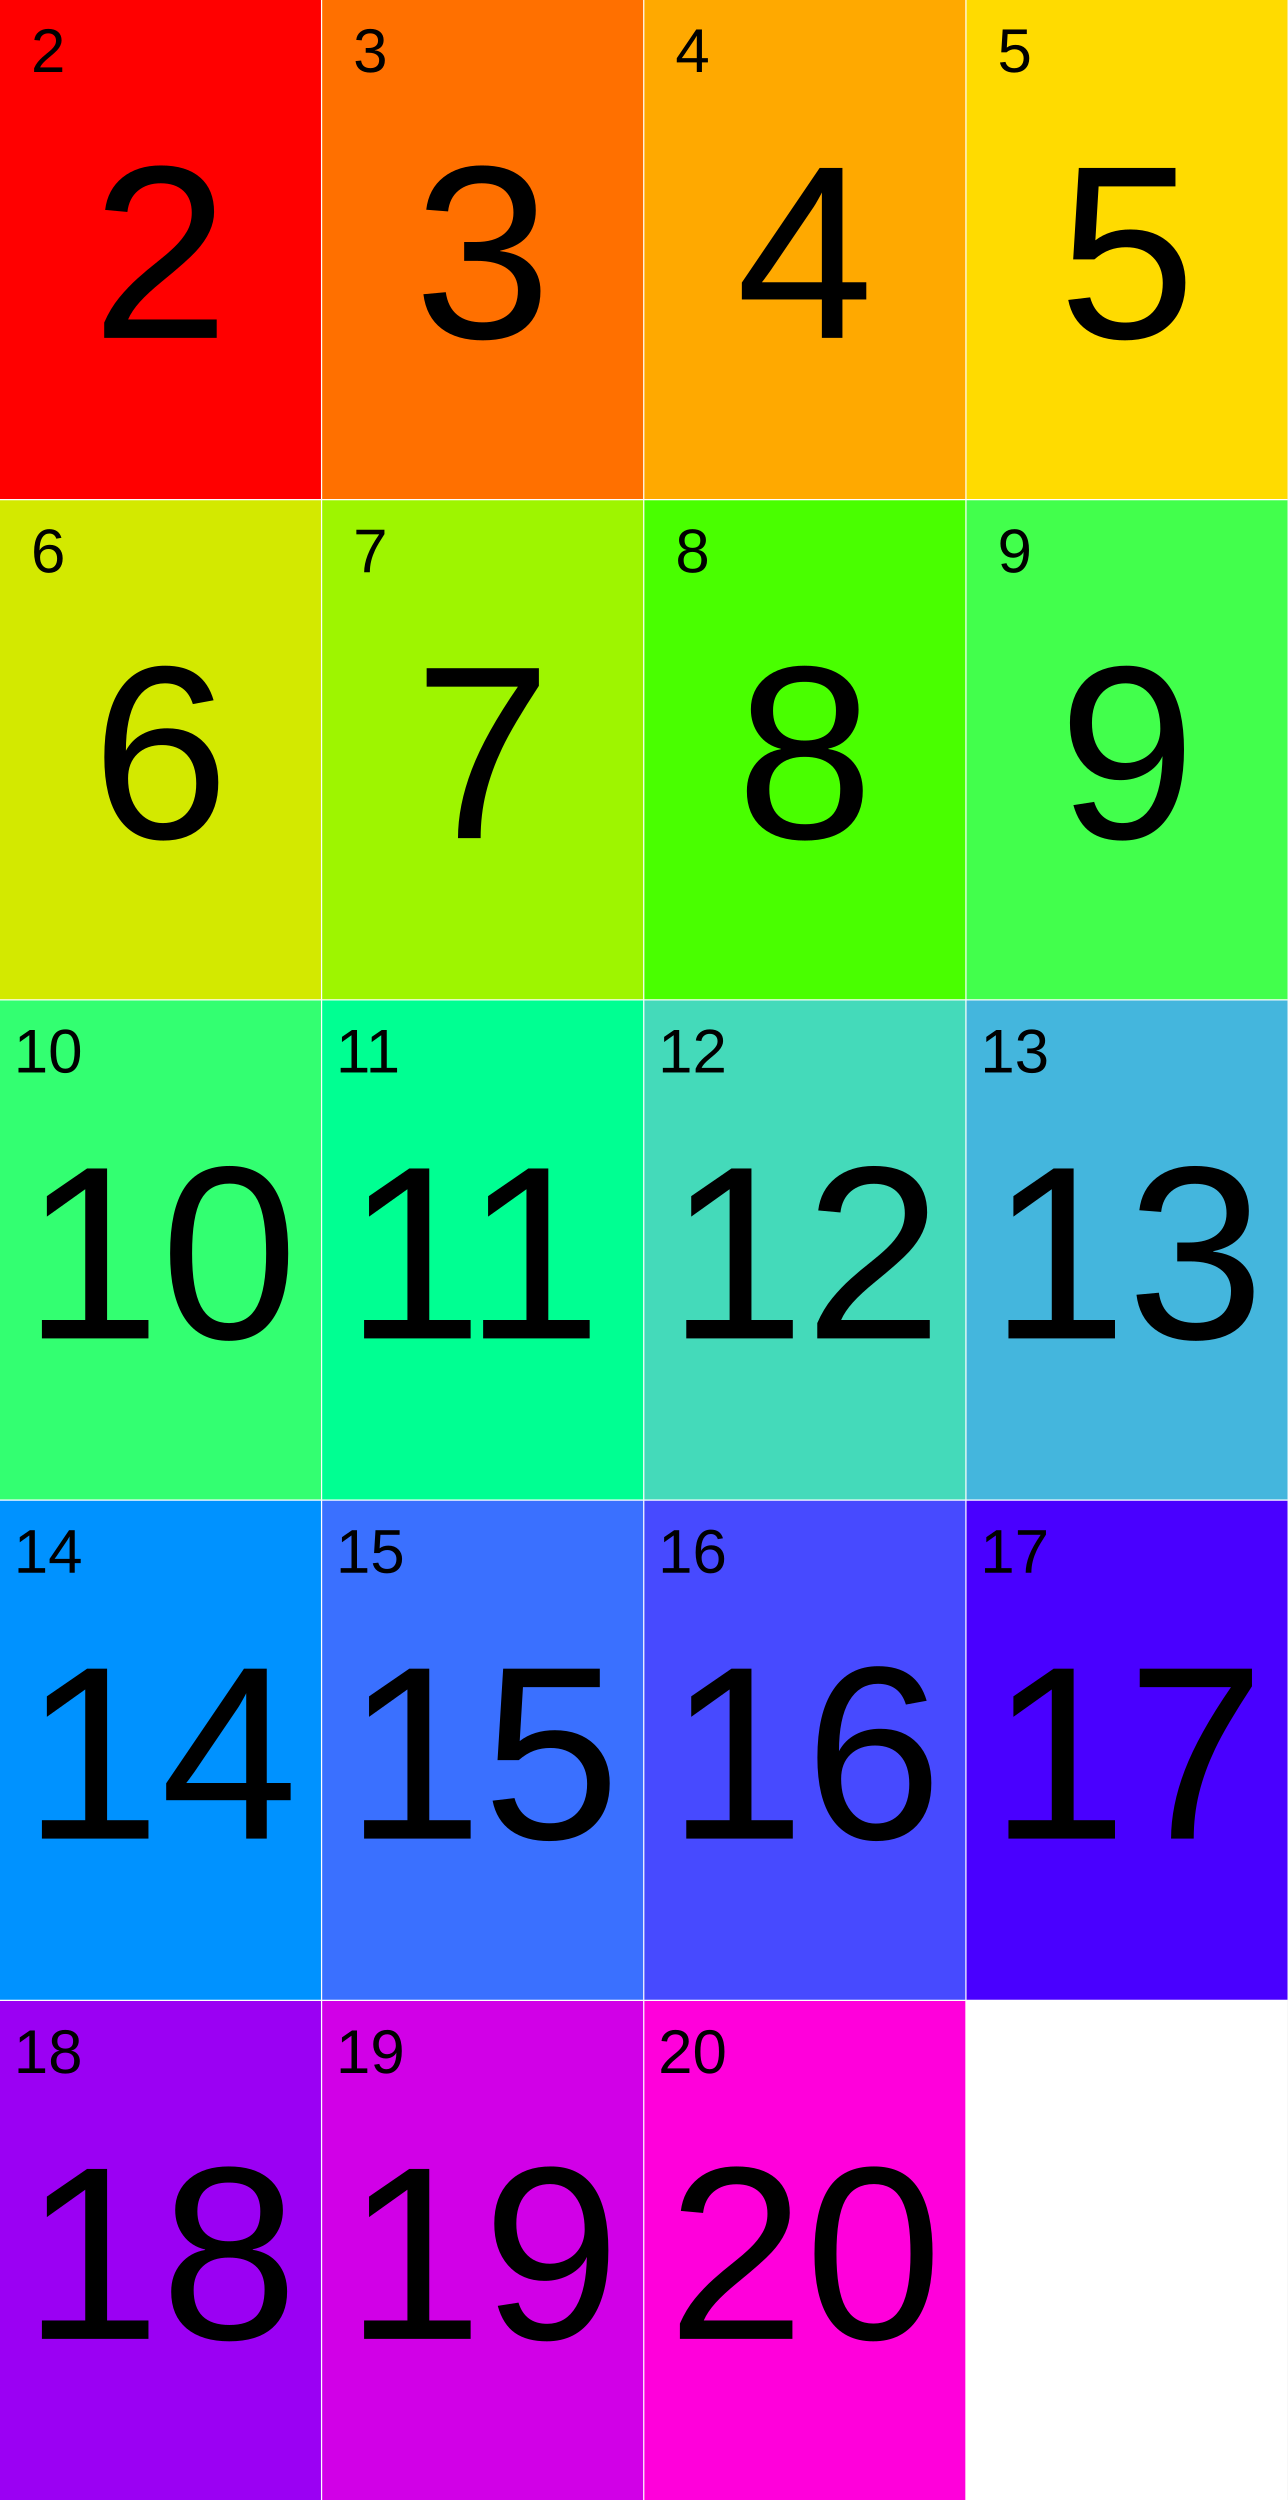
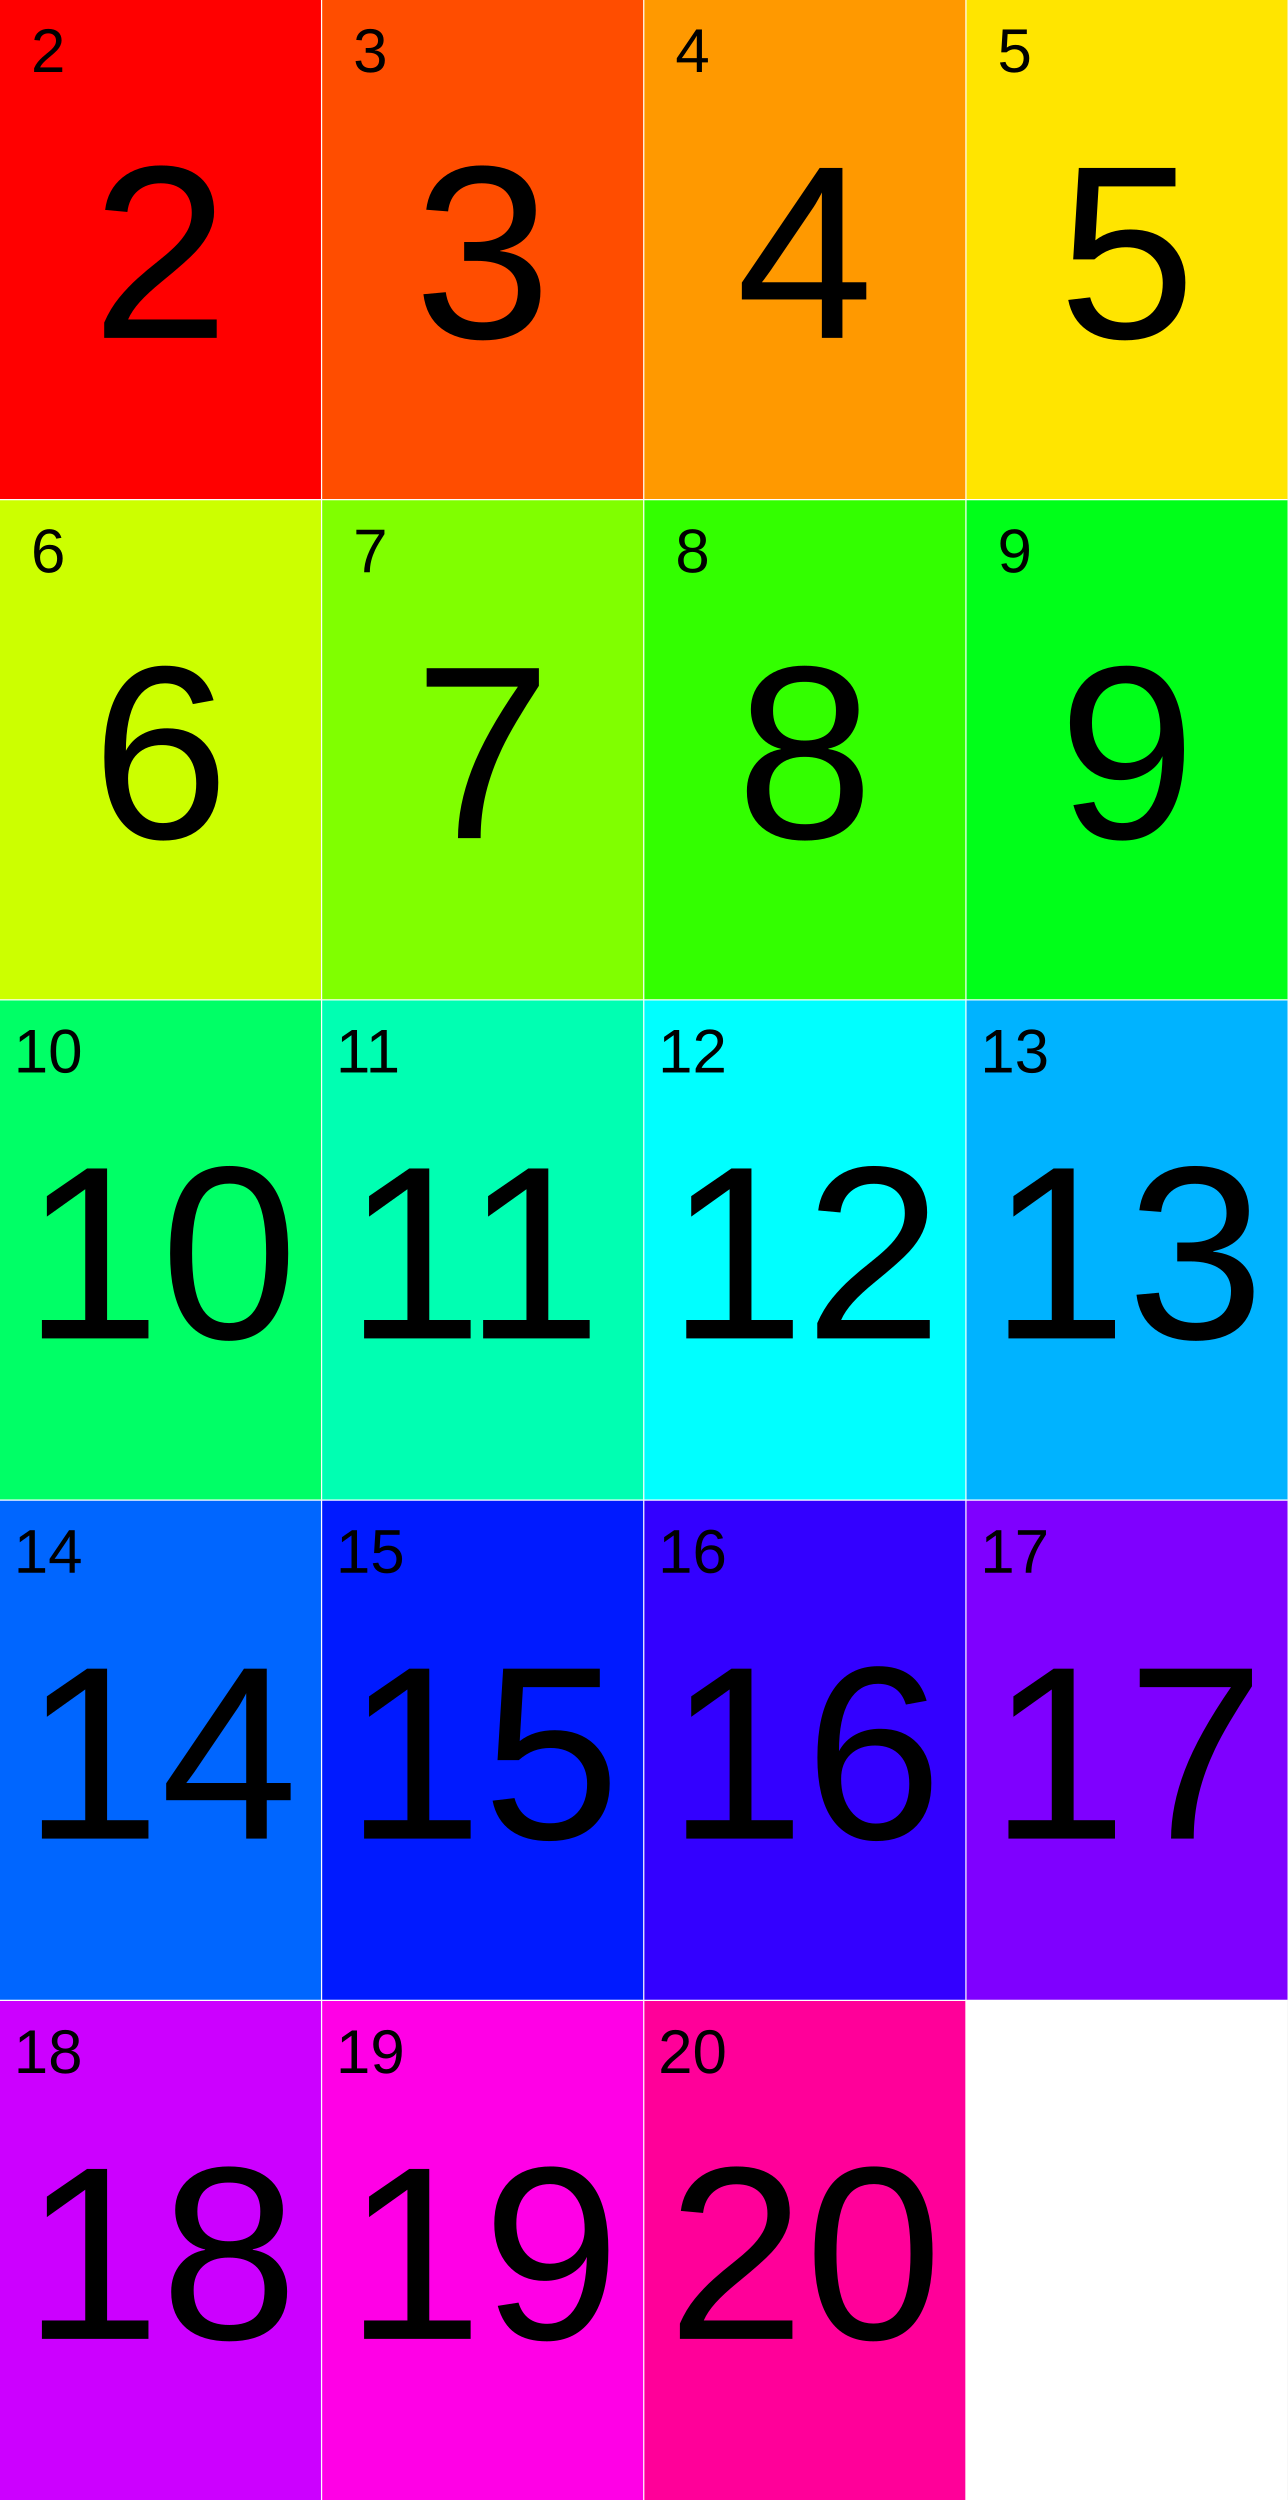
<svg xmlns="http://www.w3.org/2000/svg" viewBox="0 0 296.64 576.00">
  <defs>
    <style type="text/css">
    line, polyline, polygon, path, rect, circle {
      fill: none;
      stroke: #000000;
      stroke-linecap: round;
      stroke-linejoin: round;
      stroke-miterlimit: 10.00;
    }
  </style>
  </defs>
  <rect width="100%" height="100%" style="stroke: none; fill: #FFFFFF;" />
  <defs>
    <clipPath id="cpMC4wMHw3My45NXwxMTQuOTd8MC4wMA==">
      <rect x="0.00" y="0.00" width="73.95" height="114.97" />
    </clipPath>
  </defs>
  <rect x="0.00" y="0" width="73.95" height="114.97" style="stroke-width: 1.07; stroke: none; stroke-linecap: square; stroke-linejoin: miter; fill: #FF0000;" clip-path="url(#cpMC4wMHw3My45NXwxMTQuOTd8MC4wMA==)" />
  <g clip-path="url(#cpMC4wMHw3My45NXwxMTQuOTd8MC4wMA==)">
    <text x="7.14" y="16.59" style="font-size: 14.23px; font-family: Arial;" textLength="7.91px" lengthAdjust="spacingAndGlyphs">2</text>
  </g>
  <g clip-path="url(#cpMC4wMHw3My45NXwxMTQuOTd8MC4wMA==)">
    <text x="21.15" y="77.85" style="font-size: 56.91px; font-family: Arial;" textLength="31.65px" lengthAdjust="spacingAndGlyphs">2</text>
  </g>
  <defs>
    <clipPath id="cpMC4wMHwyOTYuNjR8NTc2LjAwfDAuMDA=">
      <rect x="0.00" y="0.00" width="296.64" height="576.00" />
    </clipPath>
  </defs>
  <defs>
    <clipPath id="cpMC4wMHw3My45NXwyMzAuMjN8MTE1LjI2">
      <rect x="0.00" y="115.26" width="73.95" height="114.97" />
    </clipPath>
  </defs>
-   <rect x="0.00" y="115.26" width="73.95" height="114.97" style="stroke-width: 1.07; stroke: none; stroke-linecap: square; stroke-linejoin: miter; fill: #D3E900;" clip-path="url(#cpMC4wMHw3My45NXwyMzAuMjN8MTE1LjI2)" />
+   <rect x="0.00" y="115.26" width="73.95" height="114.97" style="stroke-width: 1.07; stroke: none; stroke-linecap: square; stroke-linejoin: miter; fill: #CCFF00;" clip-path="url(#cpMC4wMHw3My45NXwyMzAuMjN8MTE1LjI2)" />
  <g clip-path="url(#cpMC4wMHw3My45NXwyMzAuMjN8MTE1LjI2)">
    <text x="7.14" y="131.85" style="font-size: 14.23px; font-family: Arial;" textLength="7.91px" lengthAdjust="spacingAndGlyphs">6</text>
  </g>
  <g clip-path="url(#cpMC4wMHw3My45NXwyMzAuMjN8MTE1LjI2)">
    <text x="21.15" y="193.11" style="font-size: 56.91px; font-family: Arial;" textLength="31.65px" lengthAdjust="spacingAndGlyphs">6</text>
  </g>
  <defs>
    <clipPath id="cpMC4wMHwyOTYuNjR8NTc2LjAwfDAuMDA=">
      <rect x="0.00" y="0.00" width="296.64" height="576.00" />
    </clipPath>
  </defs>
  <defs>
    <clipPath id="cpMC4wMHw3My45NXwzNDUuNDl8MjMwLjUx">
      <rect x="0.00" y="230.51" width="73.95" height="114.97" />
    </clipPath>
  </defs>
-   <rect x="0.00" y="230.51" width="73.95" height="114.97" style="stroke-width: 1.07; stroke: none; stroke-linecap: square; stroke-linejoin: miter; fill: #33FF71;" clip-path="url(#cpMC4wMHw3My45NXwzNDUuNDl8MjMwLjUx)" />
+   <rect x="0.00" y="230.51" width="73.95" height="114.97" style="stroke-width: 1.07; stroke: none; stroke-linecap: square; stroke-linejoin: miter; fill: #00FF66;" clip-path="url(#cpMC4wMHw3My45NXwzNDUuNDl8MjMwLjUx)" />
  <g clip-path="url(#cpMC4wMHw3My45NXwzNDUuNDl8MjMwLjUx)">
    <text x="3.18" y="247.10" style="font-size: 14.23px; font-family: Arial;" textLength="15.82px" lengthAdjust="spacingAndGlyphs">10</text>
  </g>
  <g clip-path="url(#cpMC4wMHw3My45NXwzNDUuNDl8MjMwLjUx)">
    <text x="5.33" y="308.37" style="font-size: 56.91px; font-family: Arial;" textLength="63.30px" lengthAdjust="spacingAndGlyphs">10</text>
  </g>
  <defs>
    <clipPath id="cpMC4wMHwyOTYuNjR8NTc2LjAwfDAuMDA=">
      <rect x="0.00" y="0.00" width="296.64" height="576.00" />
    </clipPath>
  </defs>
  <defs>
    <clipPath id="cpMC4wMHw3My45NXw0NjAuNzR8MzQ1Ljc3">
      <rect x="0.00" y="345.77" width="73.95" height="114.97" />
    </clipPath>
  </defs>
-   <rect x="0.00" y="345.77" width="73.95" height="114.97" style="stroke-width: 1.07; stroke: none; stroke-linecap: square; stroke-linejoin: miter; fill: #0092FF;" clip-path="url(#cpMC4wMHw3My45NXw0NjAuNzR8MzQ1Ljc3)" />
+   <rect x="0.00" y="345.77" width="73.95" height="114.97" style="stroke-width: 1.07; stroke: none; stroke-linecap: square; stroke-linejoin: miter; fill: #0066FF;" clip-path="url(#cpMC4wMHw3My45NXw0NjAuNzR8MzQ1Ljc3)" />
  <g clip-path="url(#cpMC4wMHw3My45NXw0NjAuNzR8MzQ1Ljc3)">
    <text x="3.18" y="362.36" style="font-size: 14.23px; font-family: Arial;" textLength="15.82px" lengthAdjust="spacingAndGlyphs">14</text>
  </g>
  <g clip-path="url(#cpMC4wMHw3My45NXw0NjAuNzR8MzQ1Ljc3)">
    <text x="5.33" y="423.62" style="font-size: 56.91px; font-family: Arial;" textLength="63.30px" lengthAdjust="spacingAndGlyphs">14</text>
  </g>
  <defs>
    <clipPath id="cpMC4wMHwyOTYuNjR8NTc2LjAwfDAuMDA=">
      <rect x="0.00" y="0.00" width="296.64" height="576.00" />
    </clipPath>
  </defs>
  <defs>
    <clipPath id="cpMC4wMHw3My45NXw1NzYuMDB8NDYxLjAz">
      <rect x="0.00" y="461.03" width="73.95" height="114.97" />
    </clipPath>
  </defs>
-   <rect x="0.00" y="461.03" width="73.95" height="114.97" style="stroke-width: 1.07; stroke: none; stroke-linecap: square; stroke-linejoin: miter; fill: #9B00F3;" clip-path="url(#cpMC4wMHw3My45NXw1NzYuMDB8NDYxLjAz)" />
+   <rect x="0.00" y="461.03" width="73.95" height="114.97" style="stroke-width: 1.07; stroke: none; stroke-linecap: square; stroke-linejoin: miter; fill: #CC00FF;" clip-path="url(#cpMC4wMHw3My45NXw1NzYuMDB8NDYxLjAz)" />
  <g clip-path="url(#cpMC4wMHw3My45NXw1NzYuMDB8NDYxLjAz)">
    <text x="3.18" y="477.62" style="font-size: 14.23px; font-family: Arial;" textLength="15.82px" lengthAdjust="spacingAndGlyphs">18</text>
  </g>
  <g clip-path="url(#cpMC4wMHw3My45NXw1NzYuMDB8NDYxLjAz)">
    <text x="5.33" y="538.88" style="font-size: 56.91px; font-family: Arial;" textLength="63.30px" lengthAdjust="spacingAndGlyphs">18</text>
  </g>
  <defs>
    <clipPath id="cpMC4wMHwyOTYuNjR8NTc2LjAwfDAuMDA=">
      <rect x="0.00" y="0.00" width="296.64" height="576.00" />
    </clipPath>
  </defs>
  <defs>
    <clipPath id="cpNzQuMjN8MTQ4LjE4fDExNC45N3wwLjAw">
      <rect x="74.23" y="0.00" width="73.95" height="114.97" />
    </clipPath>
  </defs>
-   <rect x="74.23" y="0" width="73.95" height="114.97" style="stroke-width: 1.07; stroke: none; stroke-linecap: square; stroke-linejoin: miter; fill: #FF7000;" clip-path="url(#cpNzQuMjN8MTQ4LjE4fDExNC45N3wwLjAw)" />
+   <rect x="74.23" y="0" width="73.95" height="114.97" style="stroke-width: 1.07; stroke: none; stroke-linecap: square; stroke-linejoin: miter; fill: #FF4D00;" clip-path="url(#cpNzQuMjN8MTQ4LjE4fDExNC45N3wwLjAw)" />
  <g clip-path="url(#cpNzQuMjN8MTQ4LjE4fDExNC45N3wwLjAw)">
    <text x="81.37" y="16.59" style="font-size: 14.23px; font-family: Arial;" textLength="7.91px" lengthAdjust="spacingAndGlyphs">3</text>
  </g>
  <g clip-path="url(#cpNzQuMjN8MTQ4LjE4fDExNC45N3wwLjAw)">
    <text x="95.38" y="77.85" style="font-size: 56.91px; font-family: Arial;" textLength="31.65px" lengthAdjust="spacingAndGlyphs">3</text>
  </g>
  <defs>
    <clipPath id="cpMC4wMHwyOTYuNjR8NTc2LjAwfDAuMDA=">
      <rect x="0.00" y="0.00" width="296.64" height="576.00" />
    </clipPath>
  </defs>
  <defs>
    <clipPath id="cpNzQuMjN8MTQ4LjE4fDIzMC4yM3wxMTUuMjY=">
      <rect x="74.23" y="115.26" width="73.95" height="114.97" />
    </clipPath>
  </defs>
-   <rect x="74.23" y="115.26" width="73.95" height="114.97" style="stroke-width: 1.07; stroke: none; stroke-linecap: square; stroke-linejoin: miter; fill: #9EF500;" clip-path="url(#cpNzQuMjN8MTQ4LjE4fDIzMC4yM3wxMTUuMjY=)" />
+   <rect x="74.23" y="115.26" width="73.95" height="114.97" style="stroke-width: 1.07; stroke: none; stroke-linecap: square; stroke-linejoin: miter; fill: #80FF00;" clip-path="url(#cpNzQuMjN8MTQ4LjE4fDIzMC4yM3wxMTUuMjY=)" />
  <g clip-path="url(#cpNzQuMjN8MTQ4LjE4fDIzMC4yM3wxMTUuMjY=)">
    <text x="81.37" y="131.85" style="font-size: 14.23px; font-family: Arial;" textLength="7.91px" lengthAdjust="spacingAndGlyphs">7</text>
  </g>
  <g clip-path="url(#cpNzQuMjN8MTQ4LjE4fDIzMC4yM3wxMTUuMjY=)">
    <text x="95.38" y="193.11" style="font-size: 56.91px; font-family: Arial;" textLength="31.65px" lengthAdjust="spacingAndGlyphs">7</text>
  </g>
  <defs>
    <clipPath id="cpMC4wMHwyOTYuNjR8NTc2LjAwfDAuMDA=">
      <rect x="0.00" y="0.00" width="296.64" height="576.00" />
    </clipPath>
  </defs>
  <defs>
    <clipPath id="cpNzQuMjN8MTQ4LjE4fDM0NS40OXwyMzAuNTE=">
      <rect x="74.23" y="230.51" width="73.95" height="114.97" />
    </clipPath>
  </defs>
-   <rect x="74.23" y="230.51" width="73.95" height="114.97" style="stroke-width: 1.07; stroke: none; stroke-linecap: square; stroke-linejoin: miter; fill: #00FF92;" clip-path="url(#cpNzQuMjN8MTQ4LjE4fDM0NS40OXwyMzAuNTE=)" />
+   <rect x="74.23" y="230.51" width="73.95" height="114.97" style="stroke-width: 1.07; stroke: none; stroke-linecap: square; stroke-linejoin: miter; fill: #00FFB2;" clip-path="url(#cpNzQuMjN8MTQ4LjE4fDM0NS40OXwyMzAuNTE=)" />
  <g clip-path="url(#cpNzQuMjN8MTQ4LjE4fDM0NS40OXwyMzAuNTE=)">
    <text x="77.41" y="247.10" style="font-size: 14.23px; font-family: Arial;" textLength="15.82px" lengthAdjust="spacingAndGlyphs">11</text>
  </g>
  <g clip-path="url(#cpNzQuMjN8MTQ4LjE4fDM0NS40OXwyMzAuNTE=)">
    <text x="79.56" y="308.37" style="font-size: 56.91px; font-family: Arial;" textLength="63.30px" lengthAdjust="spacingAndGlyphs">11</text>
  </g>
  <defs>
    <clipPath id="cpMC4wMHwyOTYuNjR8NTc2LjAwfDAuMDA=">
      <rect x="0.00" y="0.00" width="296.64" height="576.00" />
    </clipPath>
  </defs>
  <defs>
    <clipPath id="cpNzQuMjN8MTQ4LjE4fDQ2MC43NHwzNDUuNzc=">
      <rect x="74.23" y="345.77" width="73.95" height="114.97" />
    </clipPath>
  </defs>
-   <rect x="74.23" y="345.77" width="73.95" height="114.97" style="stroke-width: 1.07; stroke: none; stroke-linecap: square; stroke-linejoin: miter; fill: #3A70FF;" clip-path="url(#cpNzQuMjN8MTQ4LjE4fDQ2MC43NHwzNDUuNzc=)" />
+   <rect x="74.23" y="345.77" width="73.95" height="114.97" style="stroke-width: 1.07; stroke: none; stroke-linecap: square; stroke-linejoin: miter; fill: #001AFF;" clip-path="url(#cpNzQuMjN8MTQ4LjE4fDQ2MC43NHwzNDUuNzc=)" />
  <g clip-path="url(#cpNzQuMjN8MTQ4LjE4fDQ2MC43NHwzNDUuNzc=)">
    <text x="77.41" y="362.36" style="font-size: 14.23px; font-family: Arial;" textLength="15.82px" lengthAdjust="spacingAndGlyphs">15</text>
  </g>
  <g clip-path="url(#cpNzQuMjN8MTQ4LjE4fDQ2MC43NHwzNDUuNzc=)">
    <text x="79.56" y="423.62" style="font-size: 56.91px; font-family: Arial;" textLength="63.30px" lengthAdjust="spacingAndGlyphs">15</text>
  </g>
  <defs>
    <clipPath id="cpMC4wMHwyOTYuNjR8NTc2LjAwfDAuMDA=">
      <rect x="0.00" y="0.00" width="296.64" height="576.00" />
    </clipPath>
  </defs>
  <defs>
    <clipPath id="cpNzQuMjN8MTQ4LjE4fDU3Ni4wMHw0NjEuMDM=">
      <rect x="74.23" y="461.03" width="73.95" height="114.97" />
    </clipPath>
  </defs>
-   <rect x="74.23" y="461.03" width="73.95" height="114.97" style="stroke-width: 1.07; stroke: none; stroke-linecap: square; stroke-linejoin: miter; fill: #D100E7;" clip-path="url(#cpNzQuMjN8MTQ4LjE4fDU3Ni4wMHw0NjEuMDM=)" />
+   <rect x="74.23" y="461.03" width="73.95" height="114.97" style="stroke-width: 1.07; stroke: none; stroke-linecap: square; stroke-linejoin: miter; fill: #FF00E6;" clip-path="url(#cpNzQuMjN8MTQ4LjE4fDU3Ni4wMHw0NjEuMDM=)" />
  <g clip-path="url(#cpNzQuMjN8MTQ4LjE4fDU3Ni4wMHw0NjEuMDM=)">
    <text x="77.41" y="477.62" style="font-size: 14.23px; font-family: Arial;" textLength="15.82px" lengthAdjust="spacingAndGlyphs">19</text>
  </g>
  <g clip-path="url(#cpNzQuMjN8MTQ4LjE4fDU3Ni4wMHw0NjEuMDM=)">
    <text x="79.56" y="538.88" style="font-size: 56.91px; font-family: Arial;" textLength="63.30px" lengthAdjust="spacingAndGlyphs">19</text>
  </g>
  <defs>
    <clipPath id="cpMC4wMHwyOTYuNjR8NTc2LjAwfDAuMDA=">
      <rect x="0.00" y="0.00" width="296.64" height="576.00" />
    </clipPath>
  </defs>
  <defs>
    <clipPath id="cpMTQ4LjQ2fDIyMi40MXwxMTQuOTd8MC4wMA==">
      <rect x="148.46" y="0.00" width="73.95" height="114.97" />
    </clipPath>
  </defs>
-   <rect x="148.46" y="0" width="73.95" height="114.97" style="stroke-width: 1.07; stroke: none; stroke-linecap: square; stroke-linejoin: miter; fill: #FFA900;" clip-path="url(#cpMTQ4LjQ2fDIyMi40MXwxMTQuOTd8MC4wMA==)" />
+   <rect x="148.46" y="0" width="73.95" height="114.97" style="stroke-width: 1.07; stroke: none; stroke-linecap: square; stroke-linejoin: miter; fill: #FF9900;" clip-path="url(#cpMTQ4LjQ2fDIyMi40MXwxMTQuOTd8MC4wMA==)" />
  <g clip-path="url(#cpMTQ4LjQ2fDIyMi40MXwxMTQuOTd8MC4wMA==)">
    <text x="155.60" y="16.59" style="font-size: 14.23px; font-family: Arial;" textLength="7.91px" lengthAdjust="spacingAndGlyphs">4</text>
  </g>
  <g clip-path="url(#cpMTQ4LjQ2fDIyMi40MXwxMTQuOTd8MC4wMA==)">
    <text x="169.61" y="77.85" style="font-size: 56.91px; font-family: Arial;" textLength="31.65px" lengthAdjust="spacingAndGlyphs">4</text>
  </g>
  <defs>
    <clipPath id="cpMC4wMHwyOTYuNjR8NTc2LjAwfDAuMDA=">
      <rect x="0.00" y="0.00" width="296.64" height="576.00" />
    </clipPath>
  </defs>
  <defs>
    <clipPath id="cpMTQ4LjQ2fDIyMi40MXwyMzAuMjN8MTE1LjI2">
      <rect x="148.46" y="115.26" width="73.95" height="114.97" />
    </clipPath>
  </defs>
-   <rect x="148.46" y="115.26" width="73.95" height="114.97" style="stroke-width: 1.07; stroke: none; stroke-linecap: square; stroke-linejoin: miter; fill: #49FF00;" clip-path="url(#cpMTQ4LjQ2fDIyMi40MXwyMzAuMjN8MTE1LjI2)" />
+   <rect x="148.46" y="115.26" width="73.95" height="114.97" style="stroke-width: 1.07; stroke: none; stroke-linecap: square; stroke-linejoin: miter; fill: #33FF00;" clip-path="url(#cpMTQ4LjQ2fDIyMi40MXwyMzAuMjN8MTE1LjI2)" />
  <g clip-path="url(#cpMTQ4LjQ2fDIyMi40MXwyMzAuMjN8MTE1LjI2)">
    <text x="155.60" y="131.85" style="font-size: 14.23px; font-family: Arial;" textLength="7.91px" lengthAdjust="spacingAndGlyphs">8</text>
  </g>
  <g clip-path="url(#cpMTQ4LjQ2fDIyMi40MXwyMzAuMjN8MTE1LjI2)">
    <text x="169.61" y="193.11" style="font-size: 56.91px; font-family: Arial;" textLength="31.65px" lengthAdjust="spacingAndGlyphs">8</text>
  </g>
  <defs>
    <clipPath id="cpMC4wMHwyOTYuNjR8NTc2LjAwfDAuMDA=">
      <rect x="0.00" y="0.00" width="296.64" height="576.00" />
    </clipPath>
  </defs>
  <defs>
    <clipPath id="cpMTQ4LjQ2fDIyMi40MXwzNDUuNDl8MjMwLjUx">
      <rect x="148.46" y="230.51" width="73.95" height="114.97" />
    </clipPath>
  </defs>
-   <rect x="148.46" y="230.51" width="73.95" height="114.97" style="stroke-width: 1.07; stroke: none; stroke-linecap: square; stroke-linejoin: miter; fill: #44DABA;" clip-path="url(#cpMTQ4LjQ2fDIyMi40MXwzNDUuNDl8MjMwLjUx)" />
+   <rect x="148.46" y="230.51" width="73.95" height="114.97" style="stroke-width: 1.07; stroke: none; stroke-linecap: square; stroke-linejoin: miter; fill: #00FFFF;" clip-path="url(#cpMTQ4LjQ2fDIyMi40MXwzNDUuNDl8MjMwLjUx)" />
  <g clip-path="url(#cpMTQ4LjQ2fDIyMi40MXwzNDUuNDl8MjMwLjUx)">
    <text x="151.64" y="247.10" style="font-size: 14.23px; font-family: Arial;" textLength="15.82px" lengthAdjust="spacingAndGlyphs">12</text>
  </g>
  <g clip-path="url(#cpMTQ4LjQ2fDIyMi40MXwzNDUuNDl8MjMwLjUx)">
    <text x="153.79" y="308.37" style="font-size: 56.91px; font-family: Arial;" textLength="63.30px" lengthAdjust="spacingAndGlyphs">12</text>
  </g>
  <defs>
    <clipPath id="cpMC4wMHwyOTYuNjR8NTc2LjAwfDAuMDA=">
      <rect x="0.00" y="0.00" width="296.64" height="576.00" />
    </clipPath>
  </defs>
  <defs>
    <clipPath id="cpMTQ4LjQ2fDIyMi40MXw0NjAuNzR8MzQ1Ljc3">
      <rect x="148.46" y="345.77" width="73.95" height="114.97" />
    </clipPath>
  </defs>
-   <rect x="148.46" y="345.77" width="73.95" height="114.97" style="stroke-width: 1.07; stroke: none; stroke-linecap: square; stroke-linejoin: miter; fill: #474AFF;" clip-path="url(#cpMTQ4LjQ2fDIyMi40MXw0NjAuNzR8MzQ1Ljc3)" />
+   <rect x="148.46" y="345.77" width="73.95" height="114.97" style="stroke-width: 1.07; stroke: none; stroke-linecap: square; stroke-linejoin: miter; fill: #3300FF;" clip-path="url(#cpMTQ4LjQ2fDIyMi40MXw0NjAuNzR8MzQ1Ljc3)" />
  <g clip-path="url(#cpMTQ4LjQ2fDIyMi40MXw0NjAuNzR8MzQ1Ljc3)">
    <text x="151.64" y="362.36" style="font-size: 14.23px; font-family: Arial;" textLength="15.82px" lengthAdjust="spacingAndGlyphs">16</text>
  </g>
  <g clip-path="url(#cpMTQ4LjQ2fDIyMi40MXw0NjAuNzR8MzQ1Ljc3)">
    <text x="153.79" y="423.62" style="font-size: 56.91px; font-family: Arial;" textLength="63.30px" lengthAdjust="spacingAndGlyphs">16</text>
  </g>
  <defs>
    <clipPath id="cpMC4wMHwyOTYuNjR8NTc2LjAwfDAuMDA=">
      <rect x="0.00" y="0.00" width="296.64" height="576.00" />
    </clipPath>
  </defs>
  <defs>
    <clipPath id="cpMTQ4LjQ2fDIyMi40MXw1NzYuMDB8NDYxLjAz">
      <rect x="148.46" y="461.03" width="73.95" height="114.97" />
    </clipPath>
  </defs>
-   <rect x="148.46" y="461.03" width="73.95" height="114.97" style="stroke-width: 1.07; stroke: none; stroke-linecap: square; stroke-linejoin: miter; fill: #FF00DB;" clip-path="url(#cpMTQ4LjQ2fDIyMi40MXw1NzYuMDB8NDYxLjAz)" />
+   <rect x="148.46" y="461.03" width="73.95" height="114.97" style="stroke-width: 1.07; stroke: none; stroke-linecap: square; stroke-linejoin: miter; fill: #FF0099;" clip-path="url(#cpMTQ4LjQ2fDIyMi40MXw1NzYuMDB8NDYxLjAz)" />
  <g clip-path="url(#cpMTQ4LjQ2fDIyMi40MXw1NzYuMDB8NDYxLjAz)">
    <text x="151.64" y="477.62" style="font-size: 14.23px; font-family: Arial;" textLength="15.82px" lengthAdjust="spacingAndGlyphs">20</text>
  </g>
  <g clip-path="url(#cpMTQ4LjQ2fDIyMi40MXw1NzYuMDB8NDYxLjAz)">
    <text x="153.79" y="538.88" style="font-size: 56.91px; font-family: Arial;" textLength="63.30px" lengthAdjust="spacingAndGlyphs">20</text>
  </g>
  <defs>
    <clipPath id="cpMC4wMHwyOTYuNjR8NTc2LjAwfDAuMDA=">
      <rect x="0.00" y="0.00" width="296.64" height="576.00" />
    </clipPath>
  </defs>
  <defs>
    <clipPath id="cpMjIyLjY5fDI5Ni42NHwxMTQuOTd8MC4wMA==">
      <rect x="222.69" y="0.00" width="73.95" height="114.97" />
    </clipPath>
  </defs>
-   <rect x="222.69" y="0" width="73.95" height="114.97" style="stroke-width: 1.07; stroke: none; stroke-linecap: square; stroke-linejoin: miter; fill: #FFDB00;" clip-path="url(#cpMjIyLjY5fDI5Ni42NHwxMTQuOTd8MC4wMA==)" />
+   <rect x="222.69" y="0" width="73.95" height="114.97" style="stroke-width: 1.07; stroke: none; stroke-linecap: square; stroke-linejoin: miter; fill: #FFE500;" clip-path="url(#cpMjIyLjY5fDI5Ni42NHwxMTQuOTd8MC4wMA==)" />
  <g clip-path="url(#cpMjIyLjY5fDI5Ni42NHwxMTQuOTd8MC4wMA==)">
    <text x="229.83" y="16.59" style="font-size: 14.23px; font-family: Arial;" textLength="7.91px" lengthAdjust="spacingAndGlyphs">5</text>
  </g>
  <g clip-path="url(#cpMjIyLjY5fDI5Ni42NHwxMTQuOTd8MC4wMA==)">
    <text x="243.84" y="77.85" style="font-size: 56.91px; font-family: Arial;" textLength="31.65px" lengthAdjust="spacingAndGlyphs">5</text>
  </g>
  <defs>
    <clipPath id="cpMC4wMHwyOTYuNjR8NTc2LjAwfDAuMDA=">
      <rect x="0.00" y="0.00" width="296.64" height="576.00" />
    </clipPath>
  </defs>
  <defs>
    <clipPath id="cpMjIyLjY5fDI5Ni42NHwyMzAuMjN8MTE1LjI2">
      <rect x="222.69" y="115.26" width="73.95" height="114.97" />
    </clipPath>
  </defs>
-   <rect x="222.69" y="115.26" width="73.95" height="114.97" style="stroke-width: 1.07; stroke: none; stroke-linecap: square; stroke-linejoin: miter; fill: #42FF4C;" clip-path="url(#cpMjIyLjY5fDI5Ni42NHwyMzAuMjN8MTE1LjI2)" />
+   <rect x="222.69" y="115.26" width="73.95" height="114.97" style="stroke-width: 1.07; stroke: none; stroke-linecap: square; stroke-linejoin: miter; fill: #00FF19;" clip-path="url(#cpMjIyLjY5fDI5Ni42NHwyMzAuMjN8MTE1LjI2)" />
  <g clip-path="url(#cpMjIyLjY5fDI5Ni42NHwyMzAuMjN8MTE1LjI2)">
    <text x="229.83" y="131.85" style="font-size: 14.23px; font-family: Arial;" textLength="7.91px" lengthAdjust="spacingAndGlyphs">9</text>
  </g>
  <g clip-path="url(#cpMjIyLjY5fDI5Ni42NHwyMzAuMjN8MTE1LjI2)">
    <text x="243.84" y="193.11" style="font-size: 56.91px; font-family: Arial;" textLength="31.65px" lengthAdjust="spacingAndGlyphs">9</text>
  </g>
  <defs>
    <clipPath id="cpMC4wMHwyOTYuNjR8NTc2LjAwfDAuMDA=">
      <rect x="0.00" y="0.00" width="296.64" height="576.00" />
    </clipPath>
  </defs>
  <defs>
    <clipPath id="cpMjIyLjY5fDI5Ni42NHwzNDUuNDl8MjMwLjUx">
      <rect x="222.69" y="230.51" width="73.95" height="114.97" />
    </clipPath>
  </defs>
-   <rect x="222.69" y="230.51" width="73.95" height="114.97" style="stroke-width: 1.07; stroke: none; stroke-linecap: square; stroke-linejoin: miter; fill: #44B6DD;" clip-path="url(#cpMjIyLjY5fDI5Ni42NHwzNDUuNDl8MjMwLjUx)" />
+   <rect x="222.69" y="230.51" width="73.95" height="114.97" style="stroke-width: 1.07; stroke: none; stroke-linecap: square; stroke-linejoin: miter; fill: #00B3FF;" clip-path="url(#cpMjIyLjY5fDI5Ni42NHwzNDUuNDl8MjMwLjUx)" />
  <g clip-path="url(#cpMjIyLjY5fDI5Ni42NHwzNDUuNDl8MjMwLjUx)">
    <text x="225.87" y="247.10" style="font-size: 14.23px; font-family: Arial;" textLength="15.82px" lengthAdjust="spacingAndGlyphs">13</text>
  </g>
  <g clip-path="url(#cpMjIyLjY5fDI5Ni42NHwzNDUuNDl8MjMwLjUx)">
    <text x="228.02" y="308.37" style="font-size: 56.91px; font-family: Arial;" textLength="63.30px" lengthAdjust="spacingAndGlyphs">13</text>
  </g>
  <defs>
    <clipPath id="cpMC4wMHwyOTYuNjR8NTc2LjAwfDAuMDA=">
      <rect x="0.00" y="0.00" width="296.64" height="576.00" />
    </clipPath>
  </defs>
  <defs>
    <clipPath id="cpMjIyLjY5fDI5Ni42NHw0NjAuNzR8MzQ1Ljc3">
      <rect x="222.69" y="345.77" width="73.95" height="114.97" />
    </clipPath>
  </defs>
-   <rect x="222.69" y="345.77" width="73.95" height="114.97" style="stroke-width: 1.07; stroke: none; stroke-linecap: square; stroke-linejoin: miter; fill: #4900FF;" clip-path="url(#cpMjIyLjY5fDI5Ni42NHw0NjAuNzR8MzQ1Ljc3)" />
+   <rect x="222.69" y="345.77" width="73.95" height="114.97" style="stroke-width: 1.07; stroke: none; stroke-linecap: square; stroke-linejoin: miter; fill: #7F00FF;" clip-path="url(#cpMjIyLjY5fDI5Ni42NHw0NjAuNzR8MzQ1Ljc3)" />
  <g clip-path="url(#cpMjIyLjY5fDI5Ni42NHw0NjAuNzR8MzQ1Ljc3)">
    <text x="225.87" y="362.36" style="font-size: 14.23px; font-family: Arial;" textLength="15.82px" lengthAdjust="spacingAndGlyphs">17</text>
  </g>
  <g clip-path="url(#cpMjIyLjY5fDI5Ni42NHw0NjAuNzR8MzQ1Ljc3)">
    <text x="228.02" y="423.62" style="font-size: 56.91px; font-family: Arial;" textLength="63.30px" lengthAdjust="spacingAndGlyphs">17</text>
  </g>
  <defs>
    <clipPath id="cpMC4wMHwyOTYuNjR8NTc2LjAwfDAuMDA=">
      <rect x="0.00" y="0.00" width="296.64" height="576.00" />
    </clipPath>
  </defs>
  <defs>
    <clipPath id="cpMjIyLjY5fDI5Ni42NHw1NzYuMDB8NDYxLjAz">
      <rect x="222.69" y="461.03" width="73.95" height="114.97" />
    </clipPath>
  </defs>
  <defs>
    <clipPath id="cpMC4wMHwyOTYuNjR8NTc2LjAwfDAuMDA=">
      <rect x="0.00" y="0.00" width="296.64" height="576.00" />
    </clipPath>
  </defs>
  <defs>
    <clipPath id="cpMC4wMHw3My45NXw0NjEuMDN8NDYxLjAz">
      <rect x="0.00" y="461.03" width="73.95" height="0.00" />
    </clipPath>
  </defs>
  <defs>
    <clipPath id="cpMC4wMHwyOTYuNjR8NTc2LjAwfDAuMDA=">
      <rect x="0.00" y="0.00" width="296.64" height="576.00" />
    </clipPath>
  </defs>
  <defs>
    <clipPath id="cpNzQuMjN8MTQ4LjE4fDQ2MS4wM3w0NjEuMDM=">
      <rect x="74.23" y="461.03" width="73.95" height="0.00" />
    </clipPath>
  </defs>
  <defs>
    <clipPath id="cpMC4wMHwyOTYuNjR8NTc2LjAwfDAuMDA=">
      <rect x="0.00" y="0.00" width="296.64" height="576.00" />
    </clipPath>
  </defs>
  <defs>
    <clipPath id="cpMTQ4LjQ2fDIyMi40MXw0NjEuMDN8NDYxLjAz">
      <rect x="148.46" y="461.03" width="73.95" height="0.00" />
    </clipPath>
  </defs>
  <defs>
    <clipPath id="cpMC4wMHwyOTYuNjR8NTc2LjAwfDAuMDA=">
      <rect x="0.00" y="0.00" width="296.64" height="576.00" />
    </clipPath>
  </defs>
  <defs>
    <clipPath id="cpMjIyLjY5fDI5Ni42NHw0NjEuMDN8NDYxLjAz">
      <rect x="222.69" y="461.03" width="73.95" height="0.00" />
    </clipPath>
  </defs>
  <defs>
    <clipPath id="cpMC4wMHwyOTYuNjR8NTc2LjAwfDAuMDA=">
      <rect x="0.00" y="0.00" width="296.64" height="576.00" />
    </clipPath>
  </defs>
  <defs>
    <clipPath id="cpMC4wMHw3My45NXwzNDUuNzd8MzQ1Ljc3">
      <rect x="0.00" y="345.77" width="73.95" height="0.00" />
    </clipPath>
  </defs>
  <defs>
    <clipPath id="cpMC4wMHwyOTYuNjR8NTc2LjAwfDAuMDA=">
      <rect x="0.00" y="0.00" width="296.64" height="576.00" />
    </clipPath>
  </defs>
  <defs>
    <clipPath id="cpNzQuMjN8MTQ4LjE4fDM0NS43N3wzNDUuNzc=">
      <rect x="74.23" y="345.77" width="73.95" height="0.00" />
    </clipPath>
  </defs>
  <defs>
    <clipPath id="cpMC4wMHwyOTYuNjR8NTc2LjAwfDAuMDA=">
      <rect x="0.00" y="0.00" width="296.64" height="576.00" />
    </clipPath>
  </defs>
  <defs>
    <clipPath id="cpMTQ4LjQ2fDIyMi40MXwzNDUuNzd8MzQ1Ljc3">
      <rect x="148.46" y="345.77" width="73.95" height="0.00" />
    </clipPath>
  </defs>
  <defs>
    <clipPath id="cpMC4wMHwyOTYuNjR8NTc2LjAwfDAuMDA=">
      <rect x="0.00" y="0.00" width="296.64" height="576.00" />
    </clipPath>
  </defs>
  <defs>
    <clipPath id="cpMjIyLjY5fDI5Ni42NHwzNDUuNzd8MzQ1Ljc3">
      <rect x="222.69" y="345.77" width="73.95" height="0.00" />
    </clipPath>
  </defs>
  <defs>
    <clipPath id="cpMC4wMHwyOTYuNjR8NTc2LjAwfDAuMDA=">
      <rect x="0.00" y="0.00" width="296.64" height="576.00" />
    </clipPath>
  </defs>
  <defs>
    <clipPath id="cpMC4wMHw3My45NXwyMzAuNTF8MjMwLjUx">
      <rect x="0.00" y="230.51" width="73.95" height="0.00" />
    </clipPath>
  </defs>
  <defs>
    <clipPath id="cpMC4wMHwyOTYuNjR8NTc2LjAwfDAuMDA=">
      <rect x="0.00" y="0.00" width="296.64" height="576.00" />
    </clipPath>
  </defs>
  <defs>
    <clipPath id="cpNzQuMjN8MTQ4LjE4fDIzMC41MXwyMzAuNTE=">
      <rect x="74.23" y="230.51" width="73.95" height="0.00" />
    </clipPath>
  </defs>
  <defs>
    <clipPath id="cpMC4wMHwyOTYuNjR8NTc2LjAwfDAuMDA=">
      <rect x="0.00" y="0.00" width="296.64" height="576.00" />
    </clipPath>
  </defs>
  <defs>
    <clipPath id="cpMTQ4LjQ2fDIyMi40MXwyMzAuNTF8MjMwLjUx">
      <rect x="148.46" y="230.51" width="73.95" height="0.00" />
    </clipPath>
  </defs>
  <defs>
    <clipPath id="cpMC4wMHwyOTYuNjR8NTc2LjAwfDAuMDA=">
      <rect x="0.00" y="0.00" width="296.64" height="576.00" />
    </clipPath>
  </defs>
  <defs>
    <clipPath id="cpMjIyLjY5fDI5Ni42NHwyMzAuNTF8MjMwLjUx">
      <rect x="222.69" y="230.51" width="73.95" height="0.00" />
    </clipPath>
  </defs>
  <defs>
    <clipPath id="cpMC4wMHwyOTYuNjR8NTc2LjAwfDAuMDA=">
      <rect x="0.00" y="0.00" width="296.64" height="576.00" />
    </clipPath>
  </defs>
  <defs>
    <clipPath id="cpMC4wMHw3My45NXwxMTUuMjZ8MTE1LjI2">
      <rect x="0.00" y="115.26" width="73.95" height="0.00" />
    </clipPath>
  </defs>
  <defs>
    <clipPath id="cpMC4wMHwyOTYuNjR8NTc2LjAwfDAuMDA=">
      <rect x="0.00" y="0.00" width="296.64" height="576.00" />
    </clipPath>
  </defs>
  <defs>
    <clipPath id="cpNzQuMjN8MTQ4LjE4fDExNS4yNnwxMTUuMjY=">
      <rect x="74.23" y="115.26" width="73.95" height="0.00" />
    </clipPath>
  </defs>
  <defs>
    <clipPath id="cpMC4wMHwyOTYuNjR8NTc2LjAwfDAuMDA=">
      <rect x="0.00" y="0.00" width="296.64" height="576.00" />
    </clipPath>
  </defs>
  <defs>
    <clipPath id="cpMTQ4LjQ2fDIyMi40MXwxMTUuMjZ8MTE1LjI2">
      <rect x="148.46" y="115.26" width="73.95" height="0.00" />
    </clipPath>
  </defs>
  <defs>
    <clipPath id="cpMC4wMHwyOTYuNjR8NTc2LjAwfDAuMDA=">
      <rect x="0.00" y="0.00" width="296.64" height="576.00" />
    </clipPath>
  </defs>
  <defs>
    <clipPath id="cpMjIyLjY5fDI5Ni42NHwxMTUuMjZ8MTE1LjI2">
      <rect x="222.69" y="115.26" width="73.95" height="0.00" />
    </clipPath>
  </defs>
  <defs>
    <clipPath id="cpMC4wMHwyOTYuNjR8NTc2LjAwfDAuMDA=">
      <rect x="0.00" y="0.00" width="296.64" height="576.00" />
    </clipPath>
  </defs>
  <defs>
    <clipPath id="cpMC4wMHw3My45NXwwLjAwfDAuMDA=">
      <rect x="0.00" y="0.00" width="73.95" height="0.00" />
    </clipPath>
  </defs>
  <defs>
    <clipPath id="cpMC4wMHwyOTYuNjR8NTc2LjAwfDAuMDA=">
      <rect x="0.00" y="0.00" width="296.64" height="576.00" />
    </clipPath>
  </defs>
  <defs>
    <clipPath id="cpNzQuMjN8MTQ4LjE4fDAuMDB8MC4wMA==">
      <rect x="74.23" y="0.00" width="73.95" height="0.00" />
    </clipPath>
  </defs>
  <defs>
    <clipPath id="cpMC4wMHwyOTYuNjR8NTc2LjAwfDAuMDA=">
      <rect x="0.00" y="0.00" width="296.64" height="576.00" />
    </clipPath>
  </defs>
  <defs>
    <clipPath id="cpMTQ4LjQ2fDIyMi40MXwwLjAwfDAuMDA=">
      <rect x="148.46" y="0.00" width="73.95" height="0.00" />
    </clipPath>
  </defs>
  <defs>
    <clipPath id="cpMC4wMHwyOTYuNjR8NTc2LjAwfDAuMDA=">
      <rect x="0.00" y="0.00" width="296.64" height="576.00" />
    </clipPath>
  </defs>
  <defs>
    <clipPath id="cpMjIyLjY5fDI5Ni42NHwwLjAwfDAuMDA=">
      <rect x="222.69" y="0.00" width="73.95" height="0.00" />
    </clipPath>
  </defs>
  <defs>
    <clipPath id="cpMC4wMHwyOTYuNjR8NTc2LjAwfDAuMDA=">
      <rect x="0.00" y="0.00" width="296.64" height="576.00" />
    </clipPath>
  </defs>
</svg>
